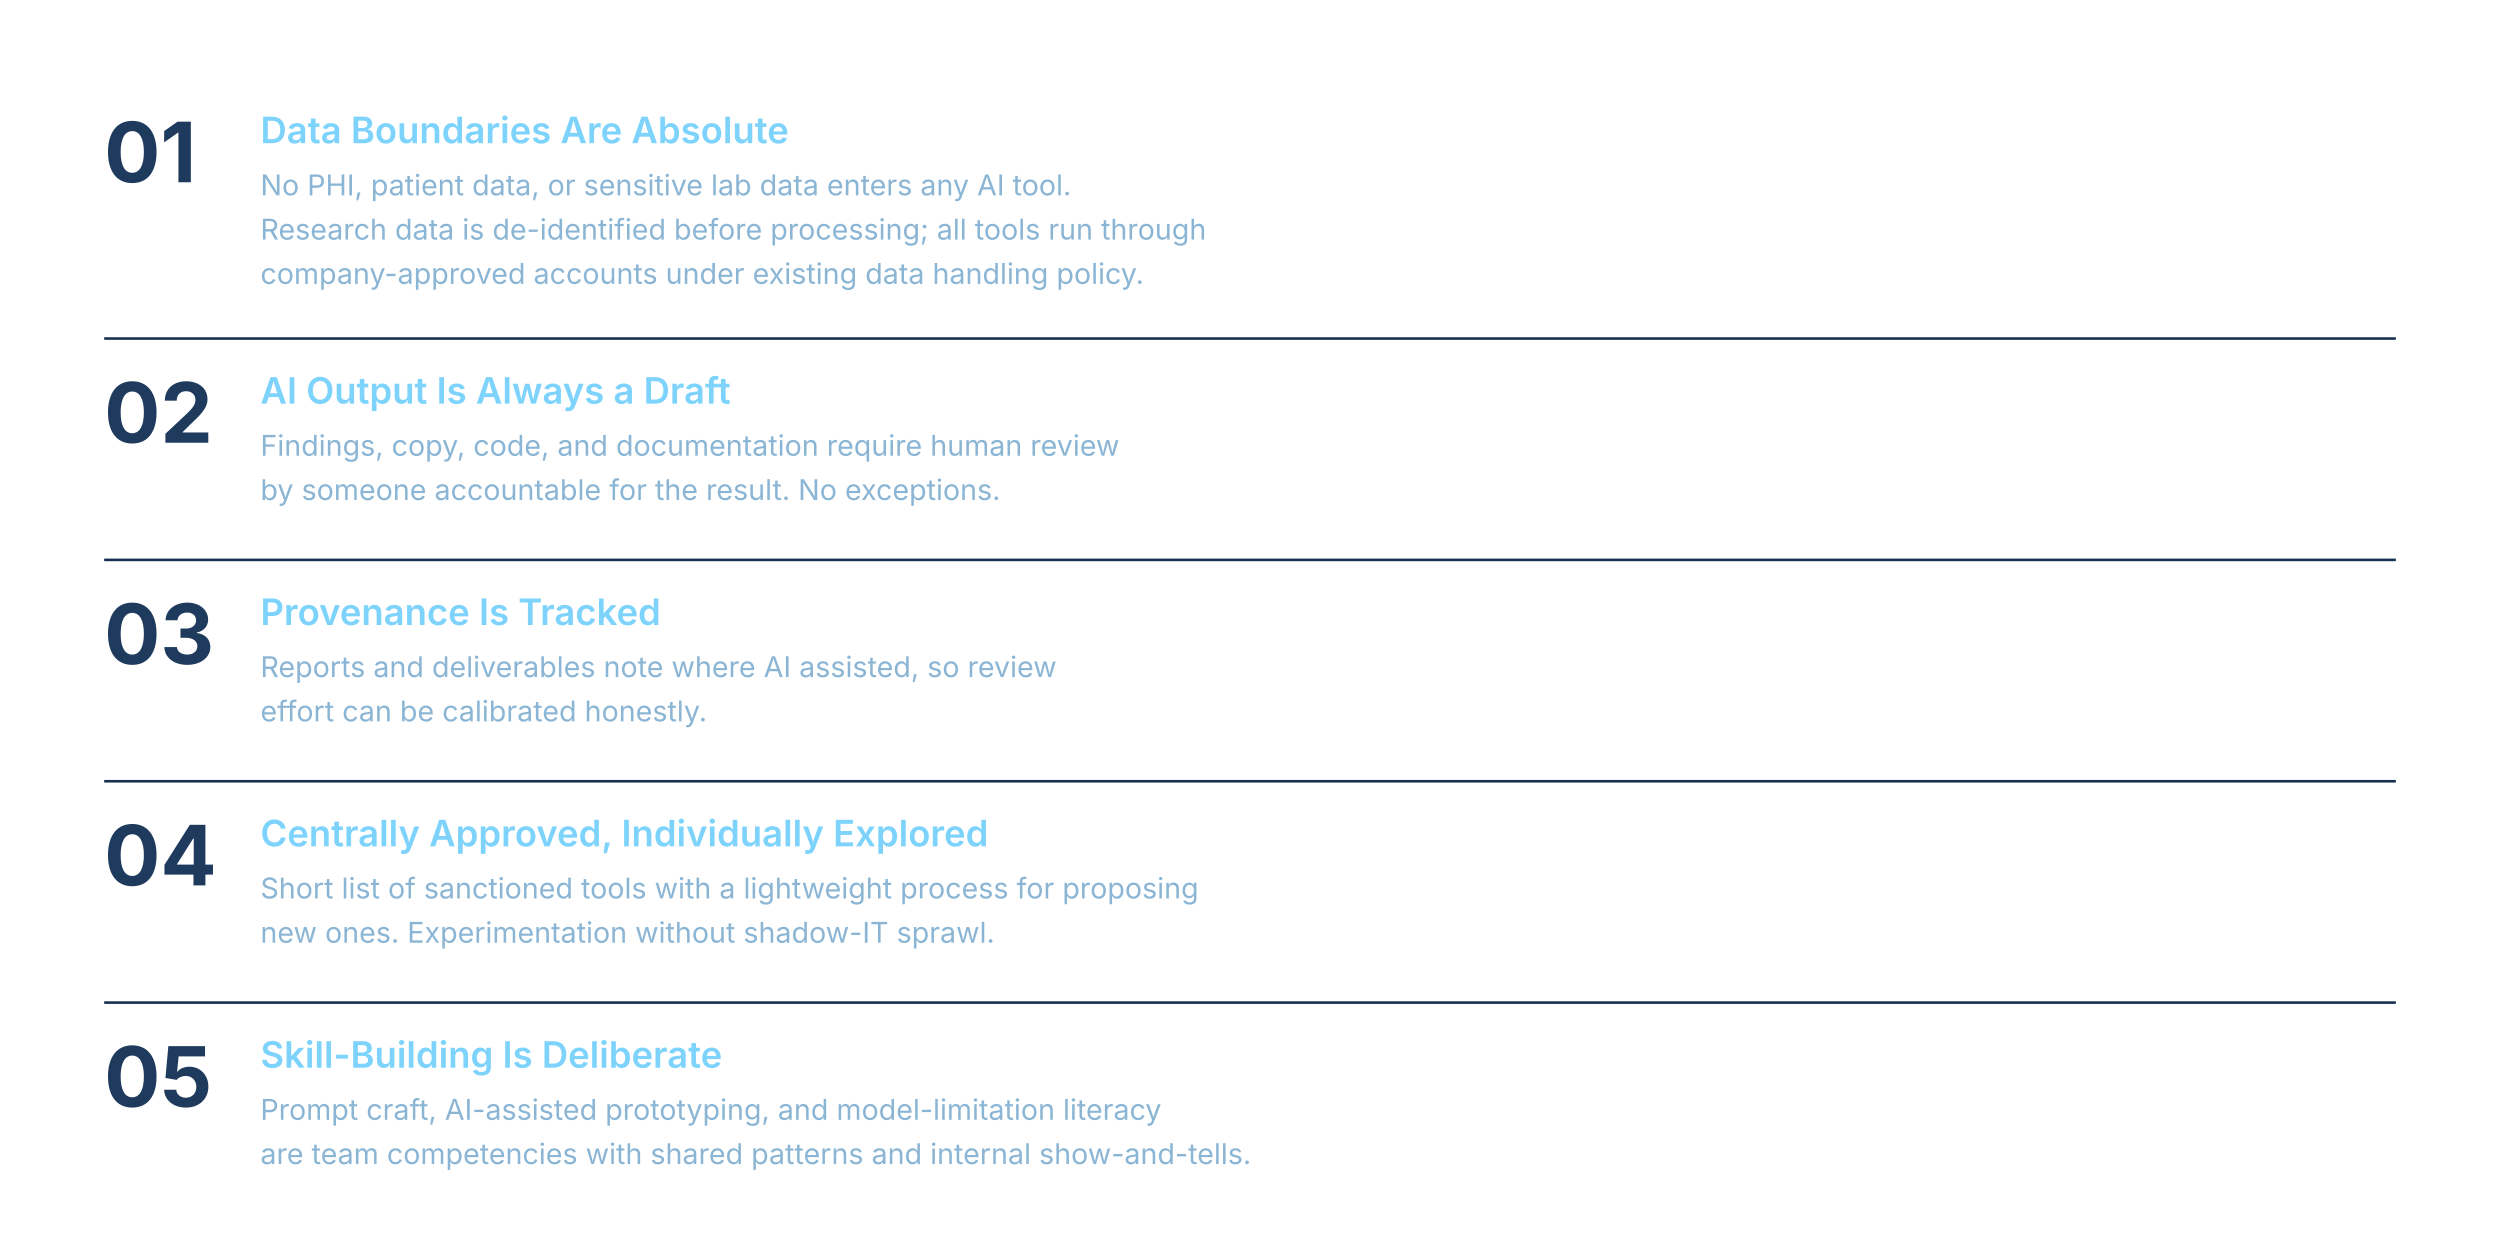
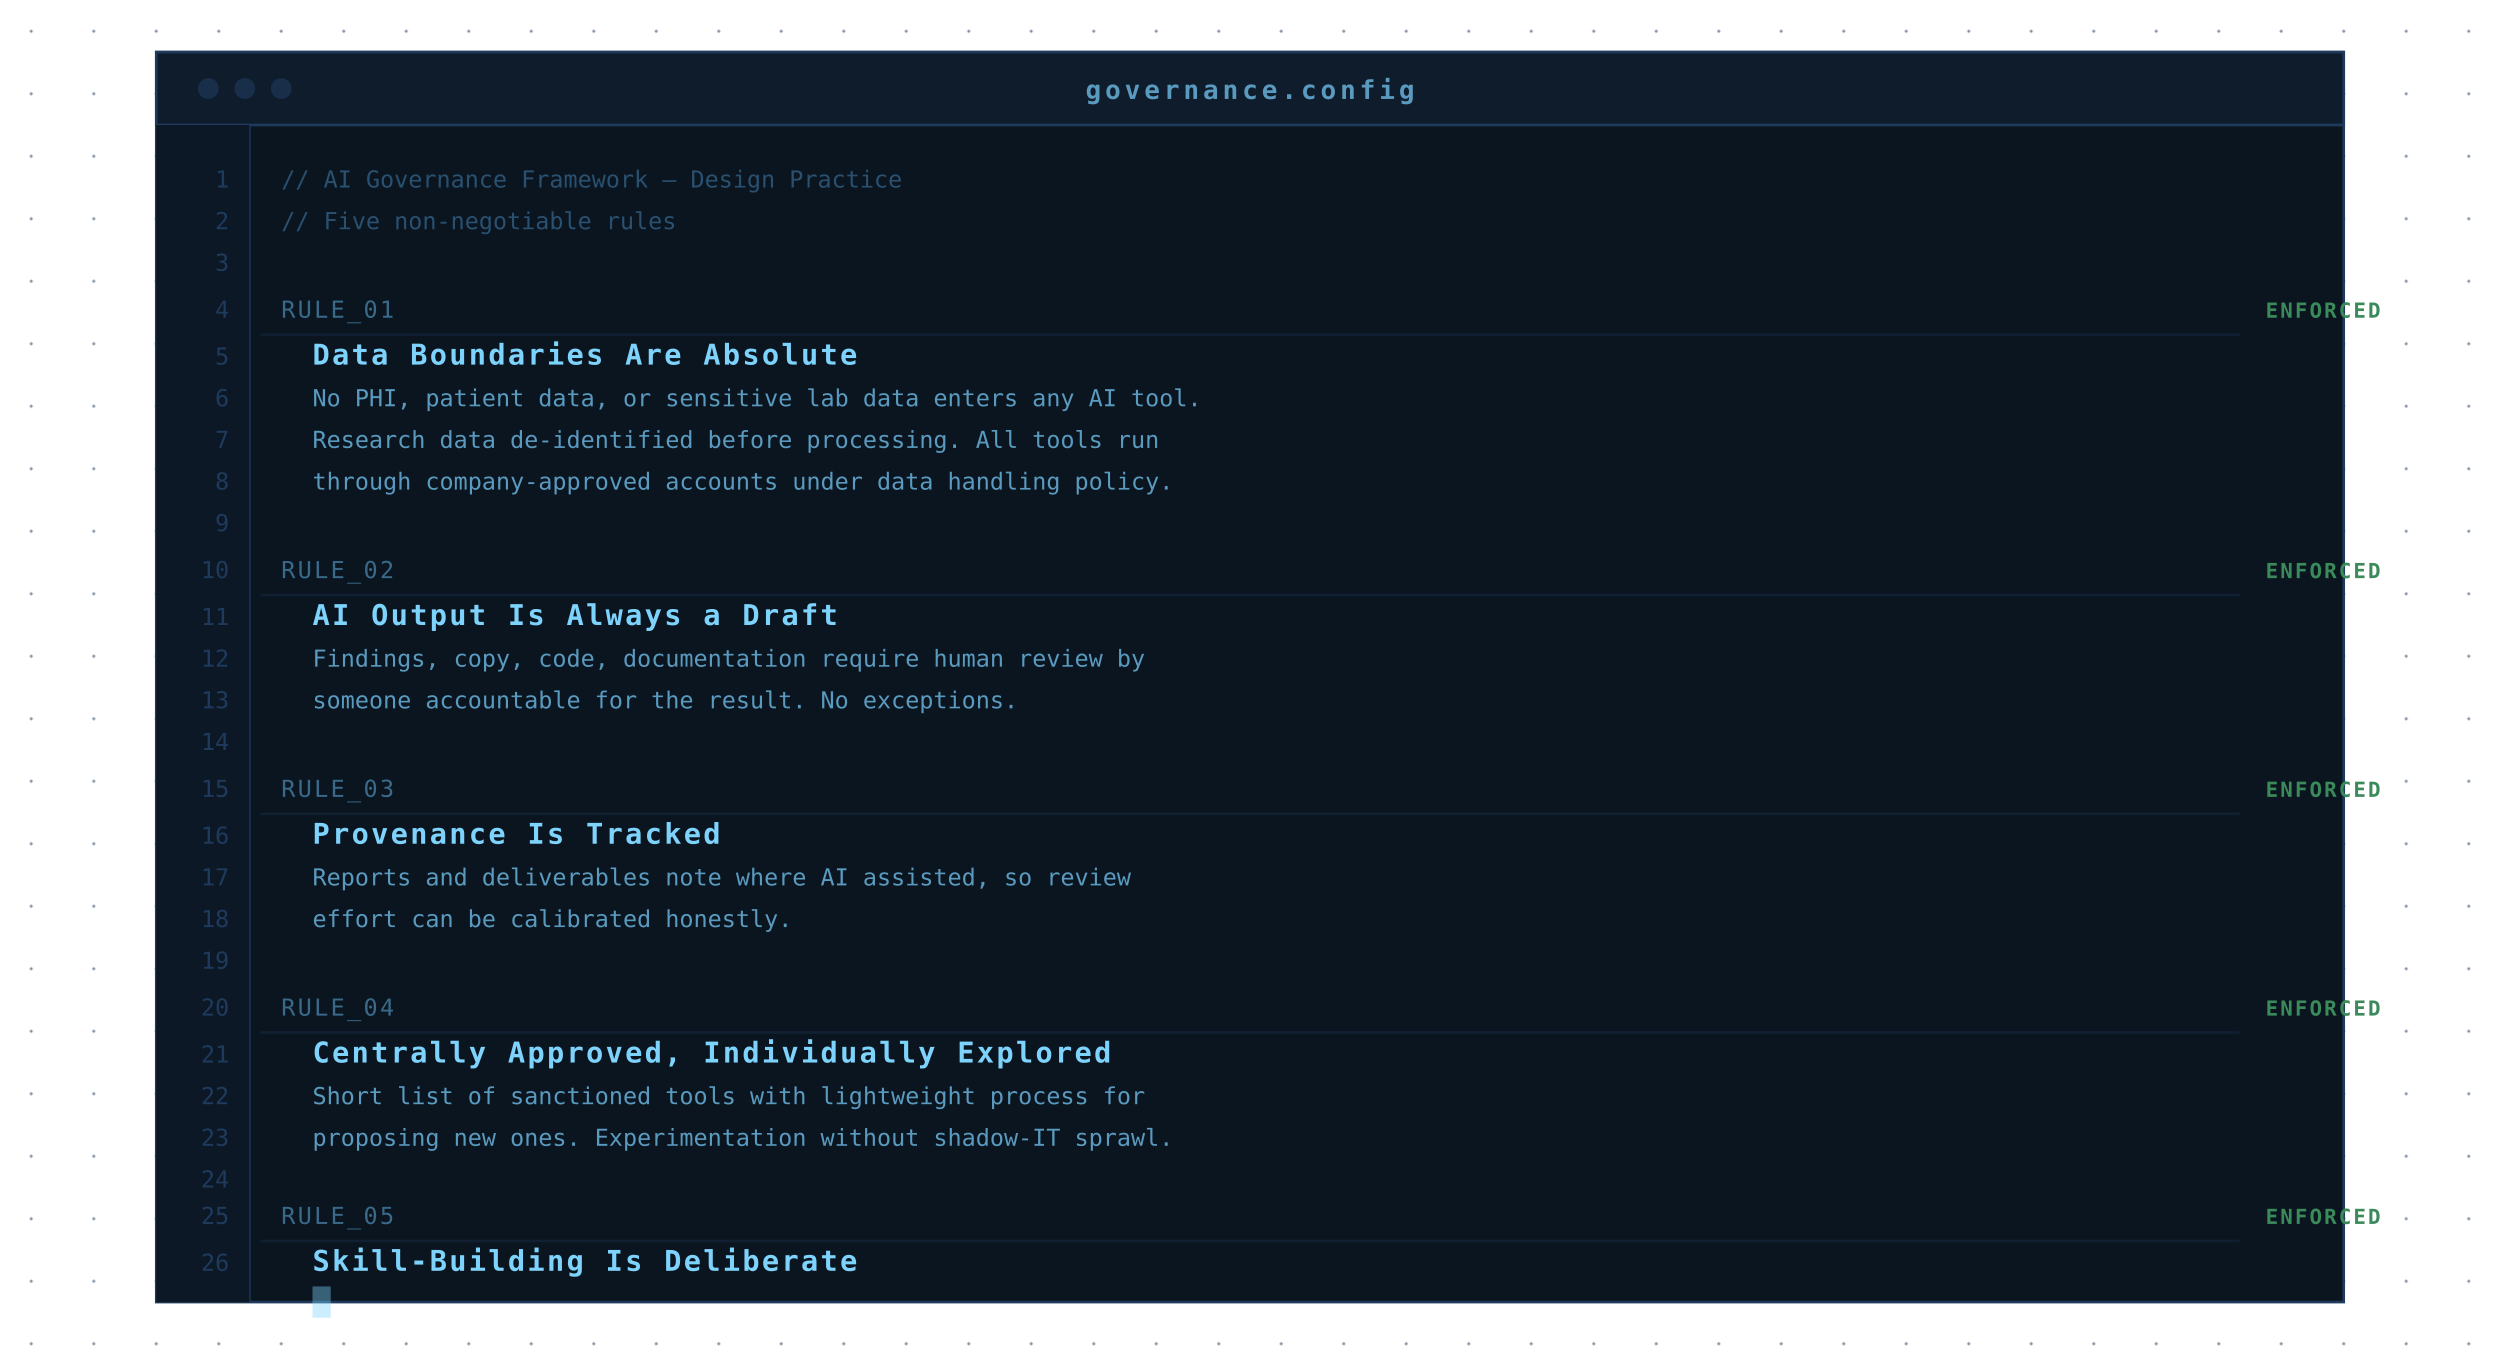
- <svg xmlns="http://www.w3.org/2000/svg" viewBox="0 0 960 480" fill="none">
+ <svg xmlns="http://www.w3.org/2000/svg" viewBox="0 0 960 520" fill="none">
  <style>
-     text { font-family: 'Inter', system-ui, -apple-system, sans-serif; }
-     .rule-num { font-size: 32px; font-weight: 700; fill: #1e3a5c; }
-     .rule-title { font-size: 14px; font-weight: 600; fill: #7dd3fc; }
-     .rule-desc { font-size: 11px; fill: #8bb5d4; }
-     .divider { stroke: #163050; stroke-width: 1; }
+     text { font-family: 'SF Mono', 'Fira Code', 'Consolas', monospace; }
+     .rule-num { font-size: 9px; fill: #3a6a8a; letter-spacing: 0.1em; }
+     .rule-title { font-size: 11px; font-weight: 700; fill: #7dd3fc; letter-spacing: 0.08em; }
+     .rule-desc { font-size: 9px; fill: #5a9abf; }
+     .comment { font-size: 9px; fill: #2a5070; }
+     .status { font-size: 8px; font-weight: 700; fill: #3a8a5a; letter-spacing: 0.1em; }
+     .header { font-size: 10px; font-weight: 700; fill: #5a9abf; letter-spacing: 0.15em; text-transform: uppercase; }
+     .ln { font-size: 9px; fill: #1e3a5c; text-anchor: end; }
  </style>
-   <text x="40" y="70" class="rule-num">01</text>
-   <text x="100" y="55" class="rule-title">Data Boundaries Are Absolute</text>
-   <text x="100" y="75" class="rule-desc">No PHI, patient data, or sensitive lab data enters any AI tool.</text>
-   <text x="100" y="92" class="rule-desc">Research data is de-identified before processing; all tools run through</text>
-   <text x="100" y="109" class="rule-desc">company-approved accounts under existing data handling policy.</text>
-   <line x1="40" y1="130" x2="920" y2="130" class="divider" />
-   <text x="40" y="170" class="rule-num">02</text>
-   <text x="100" y="155" class="rule-title">AI Output Is Always a Draft</text>
-   <text x="100" y="175" class="rule-desc">Findings, copy, code, and documentation require human review</text>
-   <text x="100" y="192" class="rule-desc">by someone accountable for the result. No exceptions.</text>
-   <line x1="40" y1="215" x2="920" y2="215" class="divider" />
-   <text x="40" y="255" class="rule-num">03</text>
-   <text x="100" y="240" class="rule-title">Provenance Is Tracked</text>
-   <text x="100" y="260" class="rule-desc">Reports and deliverables note where AI assisted, so review</text>
-   <text x="100" y="277" class="rule-desc">effort can be calibrated honestly.</text>
-   <line x1="40" y1="300" x2="920" y2="300" class="divider" />
-   <text x="40" y="340" class="rule-num">04</text>
-   <text x="100" y="325" class="rule-title">Centrally Approved, Individually Explored</text>
-   <text x="100" y="345" class="rule-desc">Short list of sanctioned tools with a lightweight process for proposing</text>
-   <text x="100" y="362" class="rule-desc">new ones. Experimentation without shadow-IT sprawl.</text>
-   <line x1="40" y1="385" x2="920" y2="385" class="divider" />
-   <text x="40" y="425" class="rule-num">05</text>
-   <text x="100" y="410" class="rule-title">Skill-Building Is Deliberate</text>
-   <text x="100" y="430" class="rule-desc">Prompt craft, AI-assisted prototyping, and model-limitation literacy</text>
-   <text x="100" y="447" class="rule-desc">are team competencies with shared patterns and internal show-and-tells.</text>
+   <defs>
+     <pattern id="dots" width="24" height="24" patternUnits="userSpaceOnUse">
+       <circle cx="12" cy="12" r="0.6" fill="#1e3a5c" opacity="0.5" />
+     </pattern>
+   </defs>
+   <rect width="960" height="520" fill="url(#dots)" />
+   <rect x="60" y="20" width="840" height="480" fill="#0a1520" stroke="#1e3a5c" stroke-width="1" />
+   <rect x="60" y="20" width="840" height="28" fill="#0e1c2c" stroke="#1e3a5c" stroke-width="1" />
+   <circle cx="80" cy="34" r="4" fill="#1e3a5c" opacity="0.6" />
+   <circle cx="94" cy="34" r="4" fill="#1e3a5c" opacity="0.6" />
+   <circle cx="108" cy="34" r="4" fill="#1e3a5c" opacity="0.6" />
+   <text x="480" y="38" class="header" text-anchor="middle">governance.config</text>
+   <rect x="60" y="48" width="36" height="452" fill="#0c1825" />
+   <line x1="96" y1="48" x2="96" y2="500" stroke="#1e3a5c" stroke-width="0.5" />
+   <text x="88" y="72" class="ln">1</text>
+   <text x="108" y="72" class="comment">// AI Governance Framework — Design Practice</text>
+   <text x="88" y="88" class="ln">2</text>
+   <text x="108" y="88" class="comment">// Five non-negotiable rules</text>
+   <text x="88" y="104" class="ln">3</text>
+   <text x="88" y="122" class="ln">4</text>
+   <text x="108" y="122" class="rule-num">RULE_01</text>
+   <text x="870" y="122" class="status">ENFORCED</text>
+   <rect x="100" y="128" width="760" height="1" fill="#1e3a5c" opacity="0.3" />
+   <text x="88" y="140" class="ln">5</text>
+   <text x="120" y="140" class="rule-title">Data Boundaries Are Absolute</text>
+   <text x="88" y="156" class="ln">6</text>
+   <text x="120" y="156" class="rule-desc">No PHI, patient data, or sensitive lab data enters any AI tool.</text>
+   <text x="88" y="172" class="ln">7</text>
+   <text x="120" y="172" class="rule-desc">Research data de-identified before processing. All tools run</text>
+   <text x="88" y="188" class="ln">8</text>
+   <text x="120" y="188" class="rule-desc">through company-approved accounts under data handling policy.</text>
+   <text x="88" y="204" class="ln">9</text>
+   <text x="88" y="222" class="ln">10</text>
+   <text x="108" y="222" class="rule-num">RULE_02</text>
+   <text x="870" y="222" class="status">ENFORCED</text>
+   <rect x="100" y="228" width="760" height="1" fill="#1e3a5c" opacity="0.3" />
+   <text x="88" y="240" class="ln">11</text>
+   <text x="120" y="240" class="rule-title">AI Output Is Always a Draft</text>
+   <text x="88" y="256" class="ln">12</text>
+   <text x="120" y="256" class="rule-desc">Findings, copy, code, documentation require human review by</text>
+   <text x="88" y="272" class="ln">13</text>
+   <text x="120" y="272" class="rule-desc">someone accountable for the result. No exceptions.</text>
+   <text x="88" y="288" class="ln">14</text>
+   <text x="88" y="306" class="ln">15</text>
+   <text x="108" y="306" class="rule-num">RULE_03</text>
+   <text x="870" y="306" class="status">ENFORCED</text>
+   <rect x="100" y="312" width="760" height="1" fill="#1e3a5c" opacity="0.3" />
+   <text x="88" y="324" class="ln">16</text>
+   <text x="120" y="324" class="rule-title">Provenance Is Tracked</text>
+   <text x="88" y="340" class="ln">17</text>
+   <text x="120" y="340" class="rule-desc">Reports and deliverables note where AI assisted, so review</text>
+   <text x="88" y="356" class="ln">18</text>
+   <text x="120" y="356" class="rule-desc">effort can be calibrated honestly.</text>
+   <text x="88" y="372" class="ln">19</text>
+   <text x="88" y="390" class="ln">20</text>
+   <text x="108" y="390" class="rule-num">RULE_04</text>
+   <text x="870" y="390" class="status">ENFORCED</text>
+   <rect x="100" y="396" width="760" height="1" fill="#1e3a5c" opacity="0.3" />
+   <text x="88" y="408" class="ln">21</text>
+   <text x="120" y="408" class="rule-title">Centrally Approved, Individually Explored</text>
+   <text x="88" y="424" class="ln">22</text>
+   <text x="120" y="424" class="rule-desc">Short list of sanctioned tools with lightweight process for</text>
+   <text x="88" y="440" class="ln">23</text>
+   <text x="120" y="440" class="rule-desc">proposing new ones. Experimentation without shadow-IT sprawl.</text>
+   <text x="88" y="456" class="ln">24</text>
+   <text x="88" y="470" class="ln">25</text>
+   <text x="108" y="470" class="rule-num">RULE_05</text>
+   <text x="870" y="470" class="status">ENFORCED</text>
+   <rect x="100" y="476" width="760" height="1" fill="#1e3a5c" opacity="0.3" />
+   <text x="88" y="488" class="ln">26</text>
+   <text x="120" y="488" class="rule-title">Skill-Building Is Deliberate</text>
+   <rect x="120" y="494" width="7" height="12" fill="#7dd3fc" opacity="0.4">
+     <animate attributeName="opacity" values="0.4;0;0.4" dur="1.2s" repeatCount="indefinite" />
+   </rect>
</svg>
